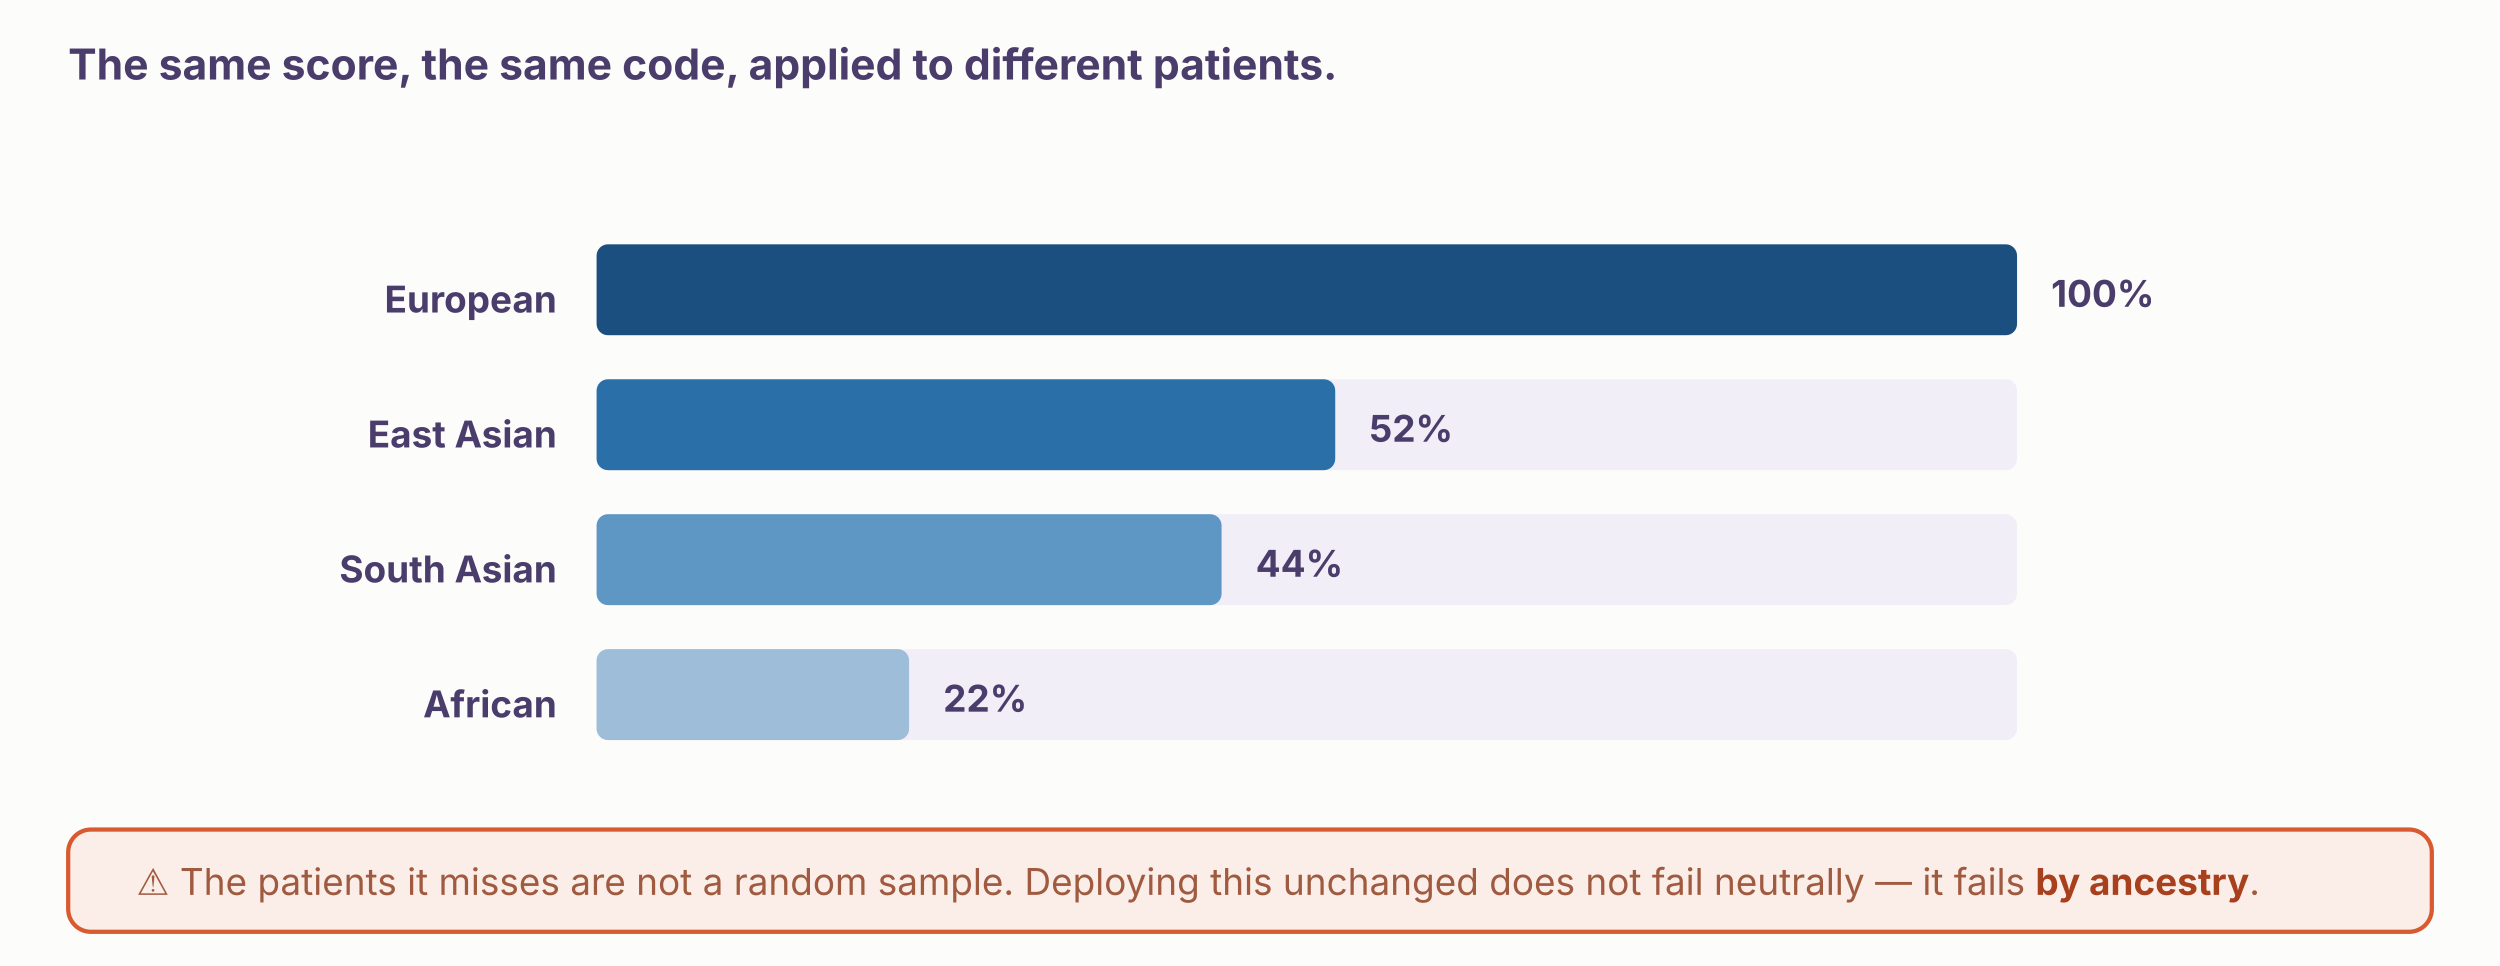
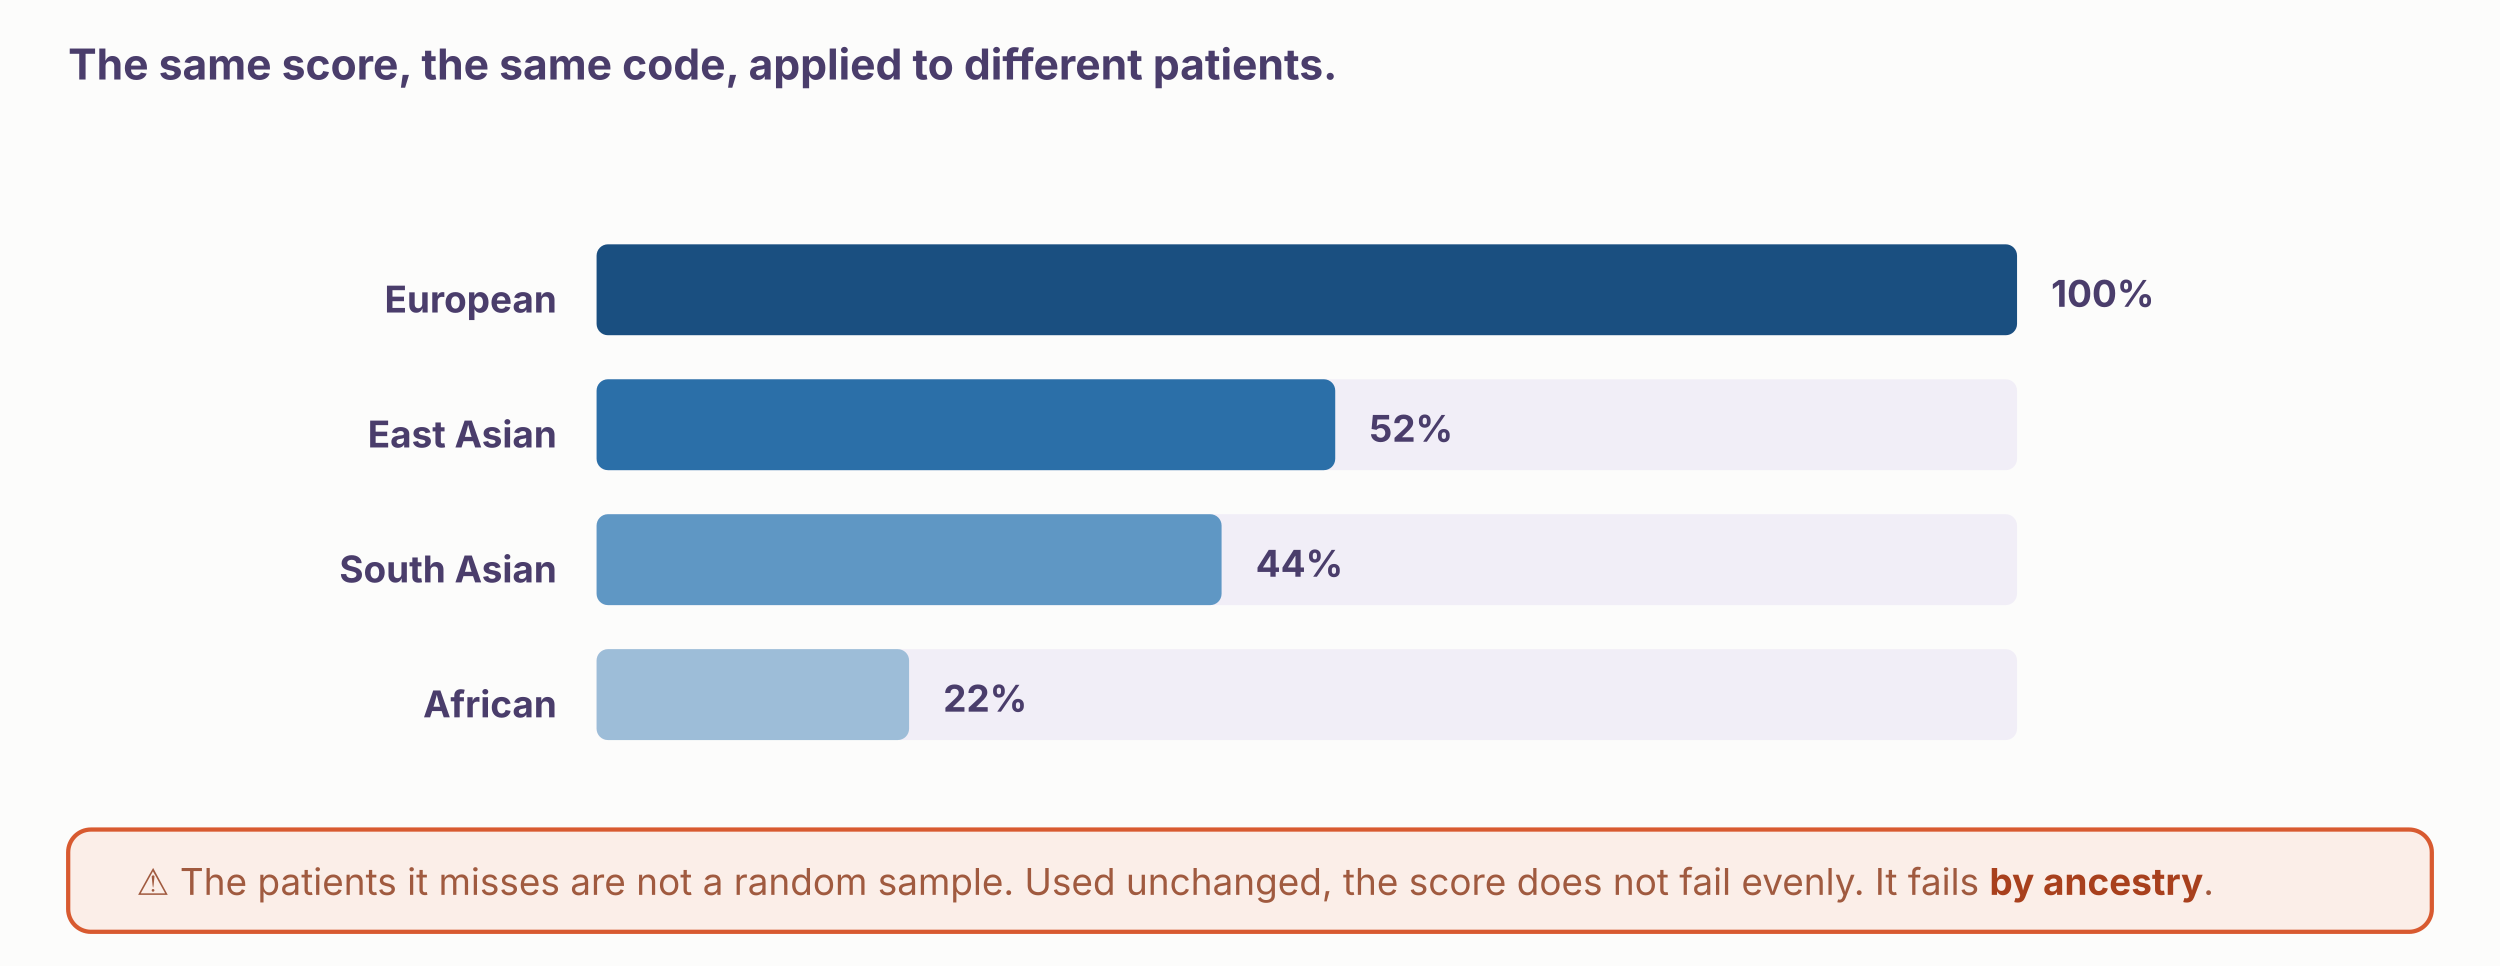
<svg xmlns="http://www.w3.org/2000/svg" viewBox="0 0 880 340" width="880" height="340" font-family="Pretendard, -apple-system, BlinkMacSystemFont, 'Segoe UI', sans-serif">
  <rect width="880" height="340" fill="#fcfcfb" />
  <text x="24" y="28" font-size="15" font-weight="700" fill="#4A3D6B">The same score, the same code, applied to different patients.</text>
  <text x="196" y="110.0" font-size="13" font-weight="700" fill="#4A3D6B" text-anchor="end">European</text>
  <rect x="210" y="86.0" width="500" height="32" rx="4" fill="#f1eef7" />
  <rect x="210" y="86.0" width="500" height="32" rx="4" fill="#1a4f80" />
  <text x="722" y="108.0" font-size="13" font-weight="700" fill="#4A3D6B">100%</text>
  <text x="196" y="157.5" font-size="13" font-weight="700" fill="#4A3D6B" text-anchor="end">East Asian</text>
  <rect x="210" y="133.5" width="500" height="32" rx="4" fill="#f1eef7" />
  <rect x="210" y="133.5" width="260" height="32" rx="4" fill="#2b6fa8" />
  <text x="482" y="155.5" font-size="13" font-weight="700" fill="#4A3D6B">52%</text>
  <text x="196" y="205.0" font-size="13" font-weight="700" fill="#4A3D6B" text-anchor="end">South Asian</text>
  <rect x="210" y="181.0" width="500" height="32" rx="4" fill="#f1eef7" />
  <rect x="210" y="181.0" width="220" height="32" rx="4" fill="#5f97c4" />
  <text x="442" y="203.0" font-size="13" font-weight="700" fill="#4A3D6B">44%</text>
  <text x="196" y="252.5" font-size="13" font-weight="700" fill="#4A3D6B" text-anchor="end">African</text>
  <rect x="210" y="228.5" width="500" height="32" rx="4" fill="#f1eef7" />
  <rect x="210" y="228.5" width="110" height="32" rx="4" fill="#9dbdd8" />
  <text x="332" y="250.5" font-size="13" font-weight="700" fill="#4A3D6B">22%</text>
  <text x="460" y="302" font-size="11.5" fill="#8A7FA3" text-anchor="middle">predictive performance, relative to the European cohort the score was built in</text>
  <rect x="24" y="292" width="832" height="36" rx="8" fill="#fbeee8" stroke="#D85A30" stroke-width="1.5" />
-   <text x="48" y="315" font-size="13" fill="#a05a3f">⚠️ The patients it misses are not a random sample. Deploying this unchanged does not fail neutrally — it fails <tspan font-weight="700" fill="#a8401d">by ancestry</tspan>.</text>
+   <text x="48" y="315" font-size="13" fill="#a05a3f">⚠️ The patients it misses are not a random sample. Used unchanged, the score does not fail evenly. It fails <tspan font-weight="700" fill="#a8401d">by ancestry</tspan>.</text>
</svg>
